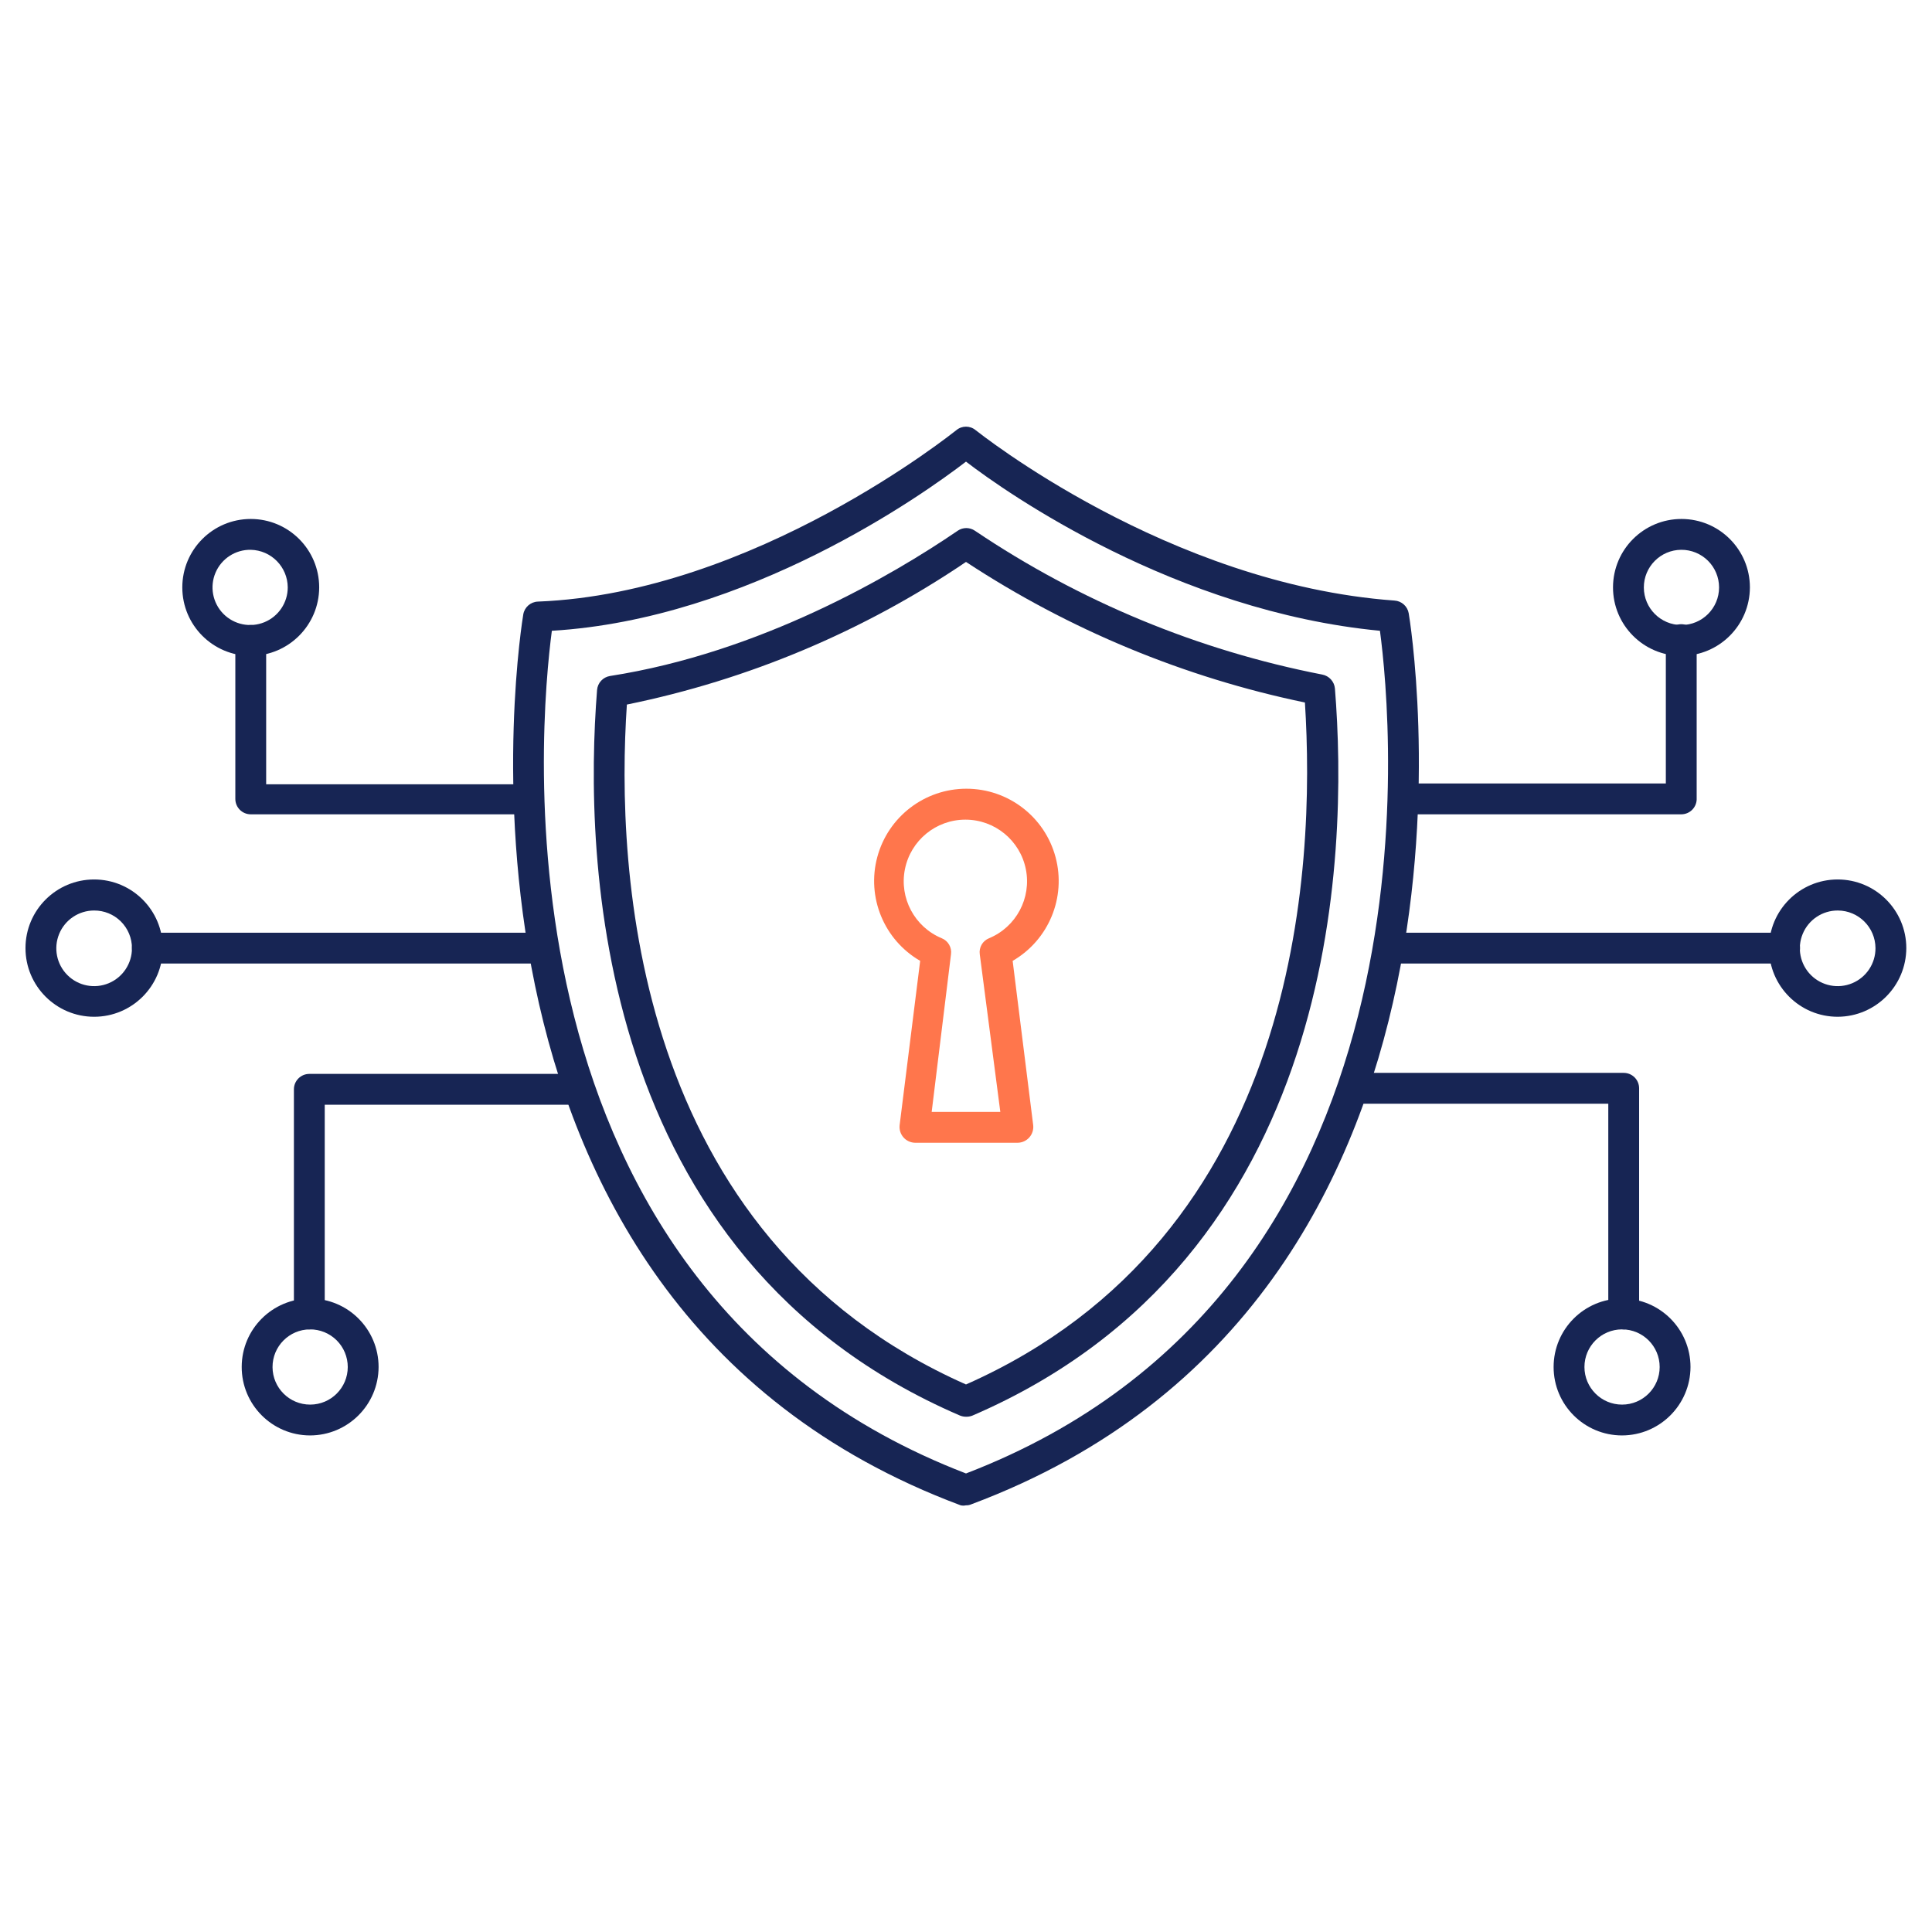
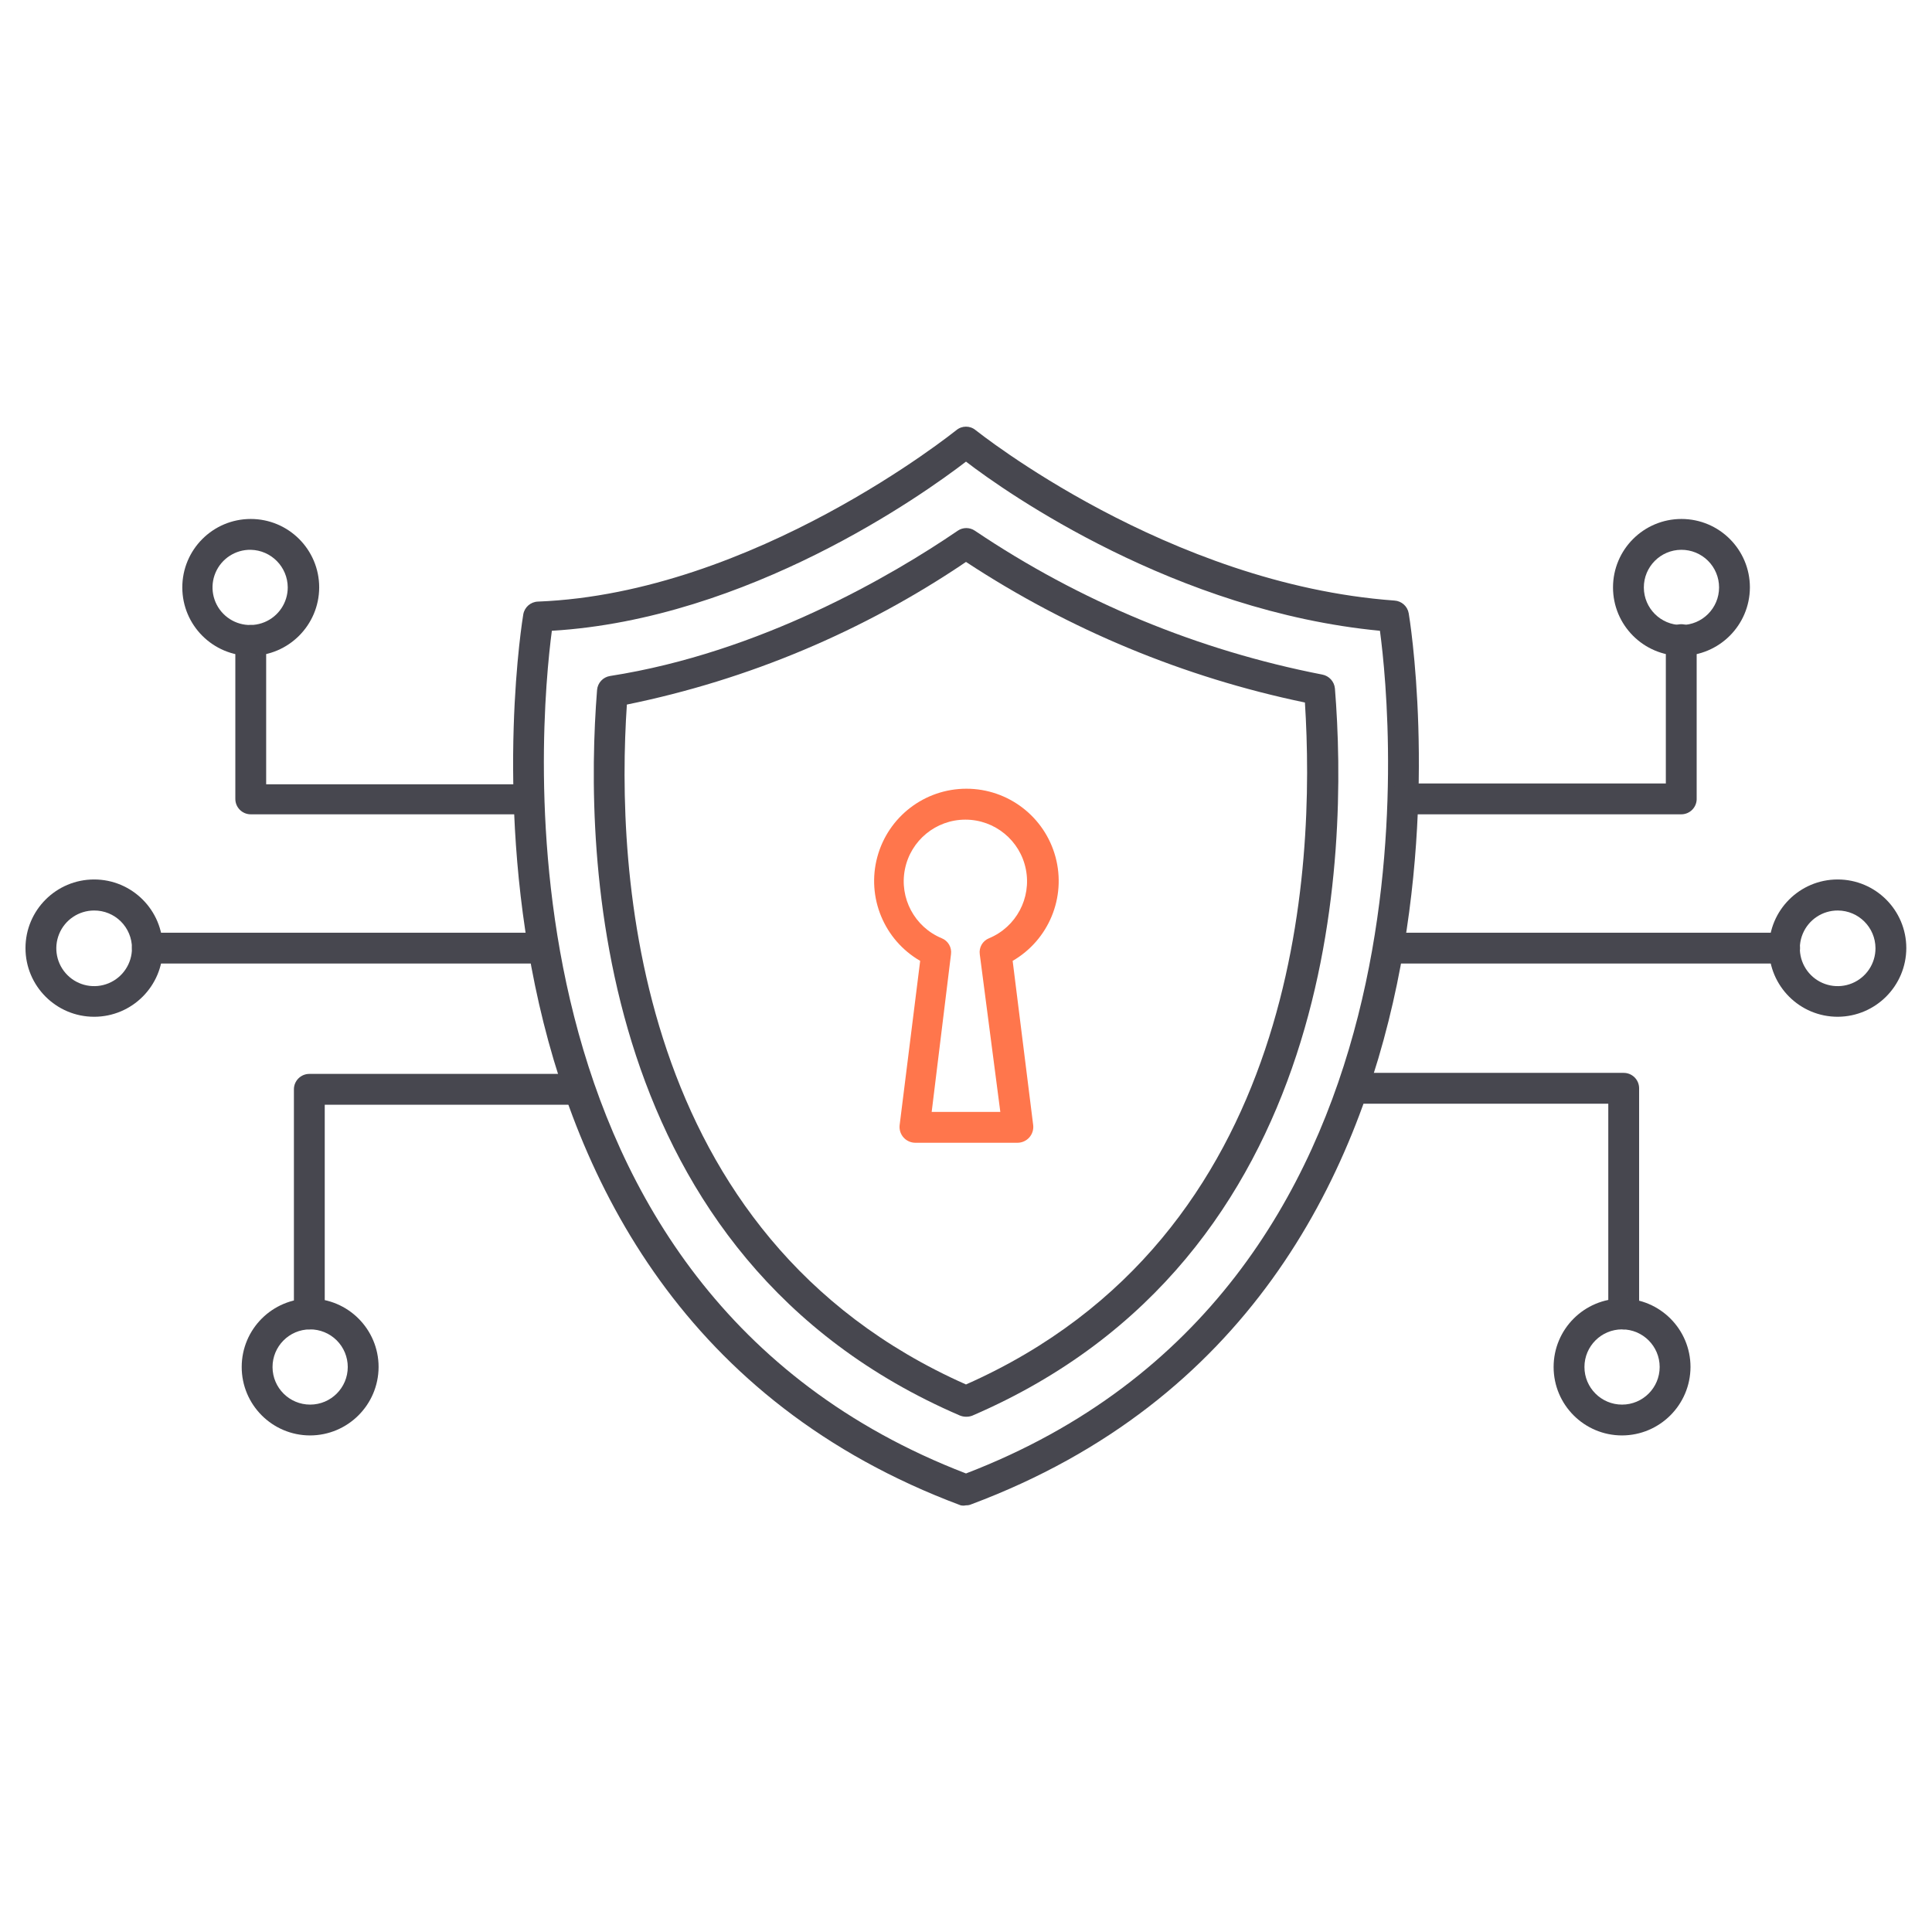
<svg xmlns="http://www.w3.org/2000/svg" id="Layer_1" data-name="Layer 1" viewBox="0 0 94 94">
-   <path fill="#172554" d="M47,73.24a.58.58,0,0,1-.26,0c-26.79-10-21.34-43-21.28-43.35a.75.75,0,0,1,.71-.62C36.7,28.86,46.43,21,46.53,20.93a.73.73,0,0,1,.94,0c.1.07,9.34,7.49,20.38,8.29a.75.75,0,0,1,.69.62c.06.33,5.51,33.33-21.28,43.35A.58.58,0,0,1,47,73.24ZM26.85,30.69c-.58,4.4-3.24,32,20.15,41,23.43-9,20.72-36.69,20.14-41C57.21,29.74,49,24,47,22.46,44.92,24.06,36.41,30.12,26.85,30.69Z" />
-   <path fill="#172554" d="M47,68.93a.8.8,0,0,1-.3-.06c-17.84-7.68-18.29-27.24-17.65-35.3a.75.75,0,0,1,.63-.68C37,31.75,43.41,28,46.6,25.82a.74.74,0,0,1,.83,0,46,46,0,0,0,16.9,7,.76.76,0,0,1,.62.68c.65,8.07.24,27.68-17.65,35.38A.8.8,0,0,1,47,68.93ZM30.5,34.28c-.54,8,.25,25.88,16.5,33.08,16.3-7.22,17-25.15,16.49-33.18A47.69,47.69,0,0,1,47,27.34,45.71,45.71,0,0,1,30.5,34.28Z" />
+   <path fill="#47474f" d="M47,73.24a.58.58,0,0,1-.26,0c-26.79-10-21.34-43-21.28-43.35a.75.75,0,0,1,.71-.62C36.7,28.86,46.43,21,46.53,20.93a.73.73,0,0,1,.94,0c.1.07,9.34,7.49,20.38,8.29a.75.75,0,0,1,.69.62c.06.33,5.51,33.33-21.28,43.35A.58.58,0,0,1,47,73.24ZM26.85,30.69c-.58,4.4-3.24,32,20.15,41,23.43-9,20.72-36.69,20.14-41C57.21,29.74,49,24,47,22.46,44.92,24.06,36.41,30.12,26.85,30.69Z" />
+   <path fill="#47474f" d="M47,68.93a.8.8,0,0,1-.3-.06c-17.84-7.68-18.29-27.24-17.65-35.3a.75.75,0,0,1,.63-.68C37,31.75,43.41,28,46.6,25.82a.74.74,0,0,1,.83,0,46,46,0,0,0,16.9,7,.76.76,0,0,1,.62.68c.65,8.07.24,27.68-17.65,35.38A.8.8,0,0,1,47,68.93ZM30.5,34.28c-.54,8,.25,25.88,16.5,33.08,16.3-7.22,17-25.15,16.49-33.18A47.69,47.69,0,0,1,47,27.34,45.71,45.71,0,0,1,30.5,34.28Z" />
  <path fill="#FF764C" d="M49.52,55.6h-5a.77.77,0,0,1-.75-.85l1-8a4.49,4.49,0,1,1,4.5,0l1,8a.77.77,0,0,1-.75.85Zm-4.19-1.5h3.34l-1-7.67a.73.73,0,0,1,.45-.78,3,3,0,1,0-2.3,0,.73.73,0,0,1,.45.78Z" />
-   <path fill="#172554" d="M81.8,39.62H68.29a.75.75,0,0,1,0-1.5H81.05v-7a.75.75,0,1,1,1.5,0v7.71A.75.75,0,0,1,81.8,39.62Z" />
-   <path fill="#172554" d="M86.83,46.88H67.59a.75.75,0,0,1,0-1.5H86.83a.75.75,0,0,1,0,1.5Z" />
-   <path fill="#172554" d="M79,64.68a.76.76,0,0,1-.75-.75V53.7H65.88a.75.75,0,0,1,0-1.5H79a.75.75,0,0,1,.75.75v11A.76.76,0,0,1,79,64.68Z" />
-   <path fill="#172554" d="M81.8,31.91a3.33,3.33,0,1,1,3.34-3.33A3.34,3.34,0,0,1,81.8,31.91Zm0-5.16a1.83,1.83,0,1,0,1.84,1.83A1.83,1.83,0,0,0,81.8,26.75Z" />
-   <path fill="#172554" d="M89.42,49.47a3.34,3.34,0,1,1,3.33-3.34A3.35,3.35,0,0,1,89.42,49.47Zm0-5.17a1.84,1.84,0,1,0,1.83,1.83A1.84,1.84,0,0,0,89.42,44.3Z" />
-   <path fill="#172554" d="M78.92,69.84a3.33,3.33,0,1,1,3.33-3.33A3.34,3.34,0,0,1,78.92,69.84Zm0-5.16a1.83,1.83,0,1,0,1.83,1.83A1.83,1.83,0,0,0,78.92,64.68Z" />
-   <path fill="#172554" d="M25.71,39.62H12.2a.75.75,0,0,1-.75-.75V31.16a.75.75,0,0,1,1.5,0v7H25.71a.75.75,0,0,1,0,1.5Z" />
-   <path fill="#172554" d="M26.41,46.88H7.17a.75.75,0,0,1,0-1.5H26.41a.75.75,0,1,1,0,1.5Z" />
-   <path fill="#172554" d="M15.05,64.68a.76.76,0,0,1-.75-.75V53a.75.75,0,0,1,.75-.75H28.13a.75.75,0,0,1,0,1.5H15.8V63.93A.76.76,0,0,1,15.05,64.68Z" />
-   <path fill="#172554" d="M12.2,31.91a3.33,3.33,0,1,1,3.33-3.33A3.34,3.34,0,0,1,12.2,31.91Zm0-5.16A1.83,1.83,0,1,0,14,28.58,1.84,1.84,0,0,0,12.2,26.75Z" />
-   <path fill="#172554" d="M4.58,49.47a3.34,3.34,0,1,1,3.34-3.34A3.34,3.34,0,0,1,4.58,49.47Zm0-5.17a1.84,1.84,0,1,0,1.84,1.83A1.83,1.83,0,0,0,4.58,44.3Z" />
-   <path fill="#172554" d="M15.08,69.84a3.33,3.33,0,1,1,3.34-3.33A3.34,3.34,0,0,1,15.08,69.84Zm0-5.16a1.83,1.83,0,1,0,1.84,1.83A1.83,1.83,0,0,0,15.08,64.68Z" />
+   <path fill="#47474f" d="M81.8,39.62H68.29a.75.75,0,0,1,0-1.5H81.05v-7a.75.75,0,1,1,1.5,0v7.71A.75.75,0,0,1,81.8,39.62Z" />
+   <path fill="#47474f" d="M86.83,46.88H67.59a.75.75,0,0,1,0-1.5H86.83a.75.75,0,0,1,0,1.5Z" />
+   <path fill="#47474f" d="M79,64.68a.76.76,0,0,1-.75-.75V53.7H65.88a.75.75,0,0,1,0-1.5H79a.75.75,0,0,1,.75.75v11A.76.76,0,0,1,79,64.68Z" />
+   <path fill="#47474f" d="M81.8,31.91a3.33,3.33,0,1,1,3.34-3.33A3.34,3.34,0,0,1,81.8,31.91Zm0-5.16a1.83,1.83,0,1,0,1.84,1.83A1.83,1.83,0,0,0,81.8,26.75Z" />
+   <path fill="#47474f" d="M89.42,49.47a3.34,3.34,0,1,1,3.33-3.34A3.35,3.35,0,0,1,89.42,49.47Zm0-5.17a1.84,1.84,0,1,0,1.83,1.83A1.84,1.84,0,0,0,89.42,44.3Z" />
+   <path fill="#47474f" d="M78.92,69.84a3.33,3.33,0,1,1,3.33-3.33A3.34,3.34,0,0,1,78.92,69.84Zm0-5.16a1.83,1.83,0,1,0,1.83,1.83A1.83,1.83,0,0,0,78.92,64.68Z" />
+   <path fill="#47474f" d="M25.71,39.62H12.2a.75.75,0,0,1-.75-.75V31.16a.75.75,0,0,1,1.5,0v7H25.71a.75.75,0,0,1,0,1.5Z" />
+   <path fill="#47474f" d="M26.41,46.88H7.17a.75.75,0,0,1,0-1.5H26.41a.75.75,0,1,1,0,1.5Z" />
+   <path fill="#47474f" d="M15.05,64.68a.76.76,0,0,1-.75-.75V53a.75.75,0,0,1,.75-.75H28.13a.75.75,0,0,1,0,1.5H15.8V63.93A.76.76,0,0,1,15.05,64.68Z" />
+   <path fill="#47474f" d="M12.2,31.91a3.33,3.33,0,1,1,3.33-3.33A3.34,3.34,0,0,1,12.2,31.91Zm0-5.16A1.83,1.83,0,1,0,14,28.58,1.84,1.84,0,0,0,12.2,26.75Z" />
+   <path fill="#47474f" d="M4.58,49.47a3.34,3.34,0,1,1,3.34-3.34A3.34,3.34,0,0,1,4.58,49.47Zm0-5.17a1.84,1.84,0,1,0,1.84,1.83A1.83,1.83,0,0,0,4.58,44.3Z" />
+   <path fill="#47474f" d="M15.08,69.84a3.33,3.33,0,1,1,3.34-3.33A3.34,3.34,0,0,1,15.08,69.84Zm0-5.16a1.83,1.83,0,1,0,1.84,1.83A1.83,1.83,0,0,0,15.08,64.68Z" />
</svg>
